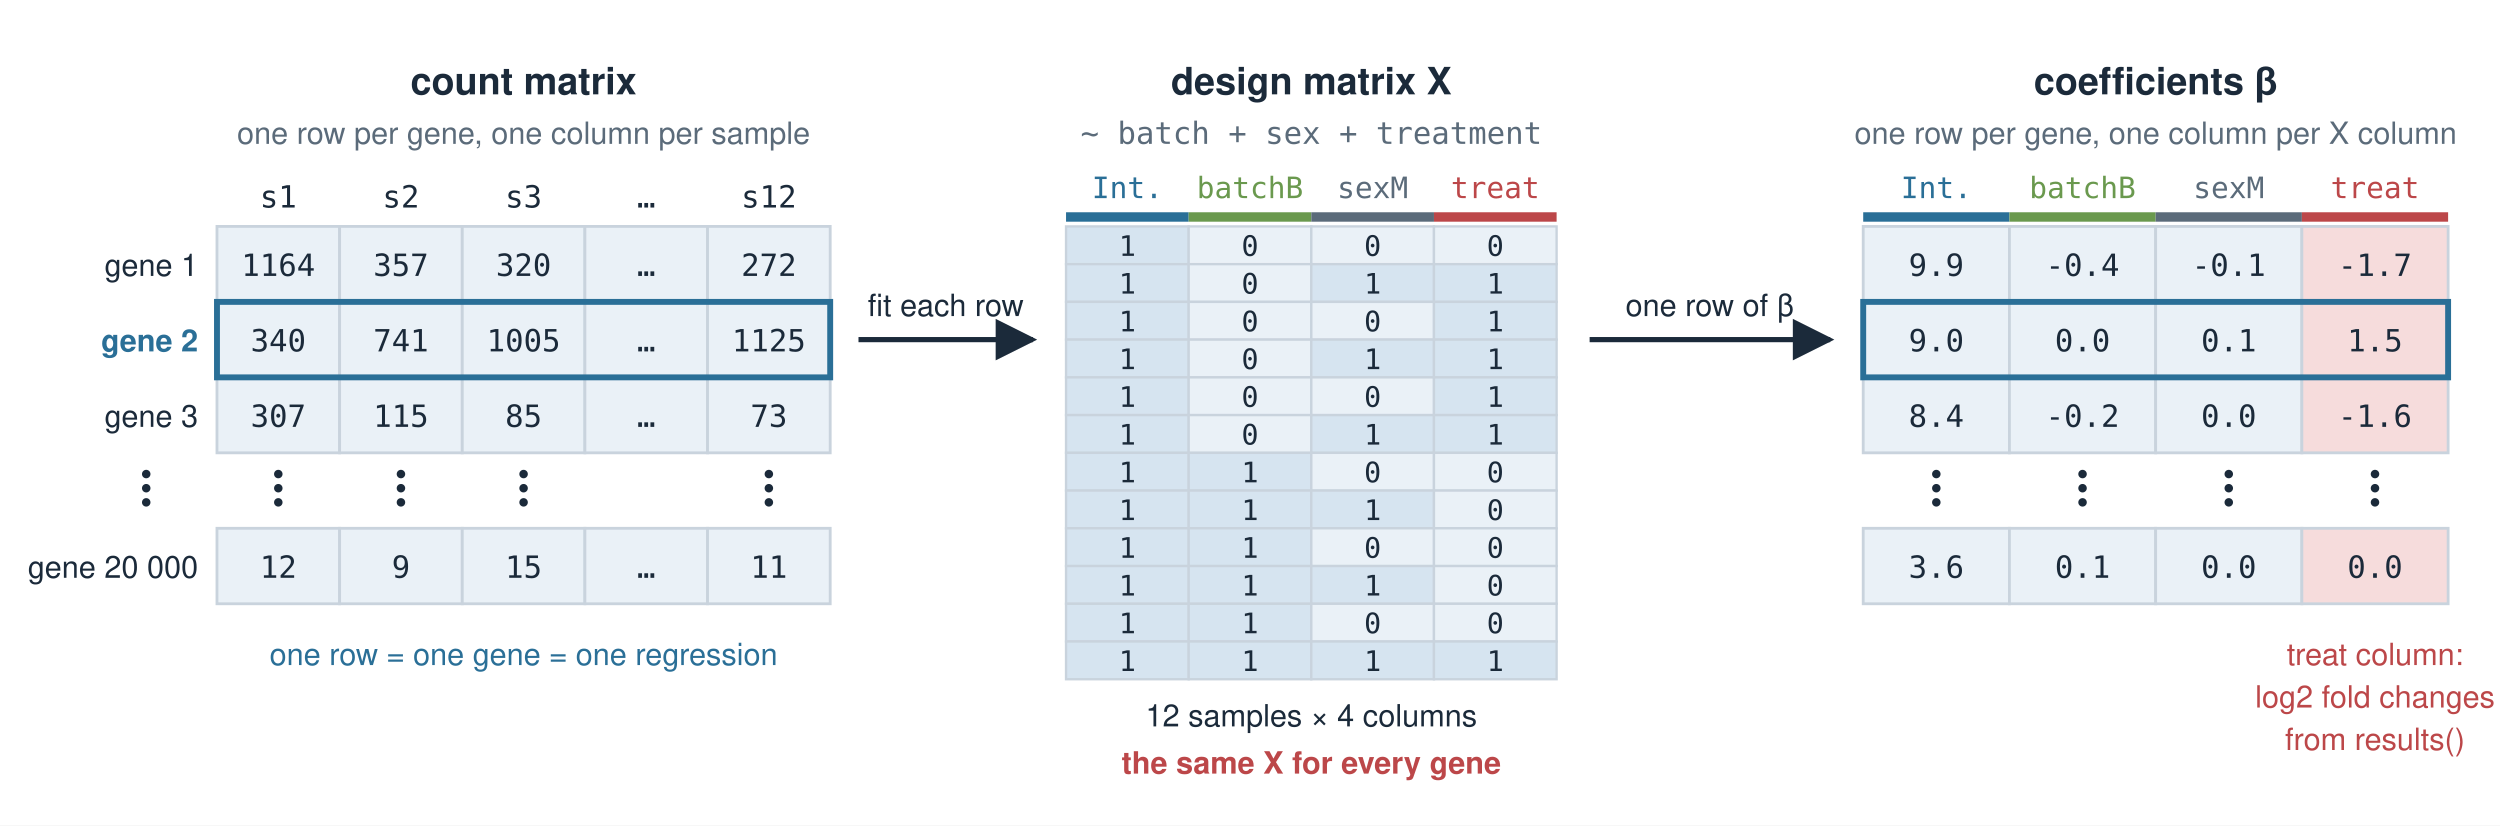
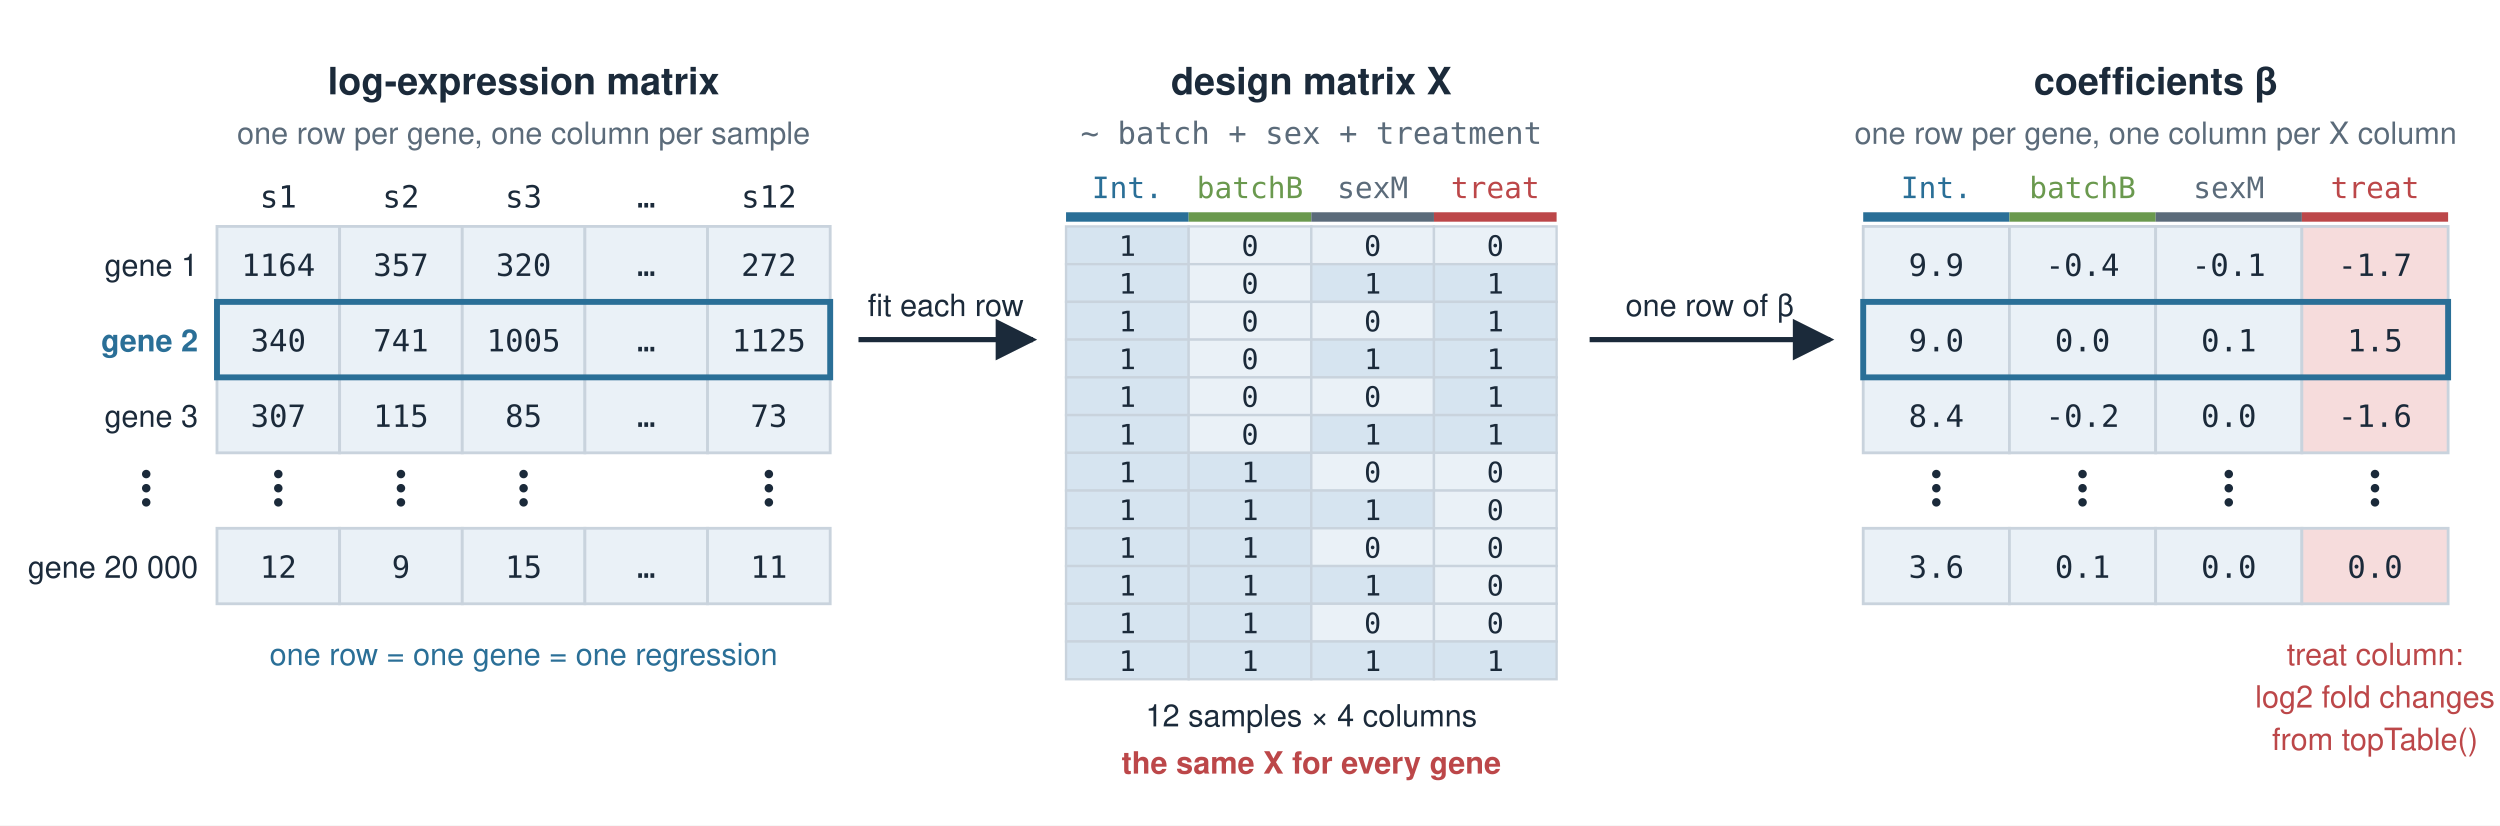
<svg xmlns="http://www.w3.org/2000/svg" viewBox="0 0 1060 350" width="1060" height="350" font-family="Helvetica, Arial, sans-serif">
  <defs>
    <marker id="arrow" viewBox="0 0 10 10" refX="9" refY="5" markerWidth="8" markerHeight="8" orient="auto">
      <path d="M0 0 L10 5 L0 10 z" fill="#1b2a3a" />
    </marker>
  </defs>
  <rect x="0" y="0" width="1060" height="350" fill="white" />
-   <text x="222.0" y="40" font-size="16" font-weight="bold" fill="#1b2a3a" text-anchor="middle">count matrix</text>
+   <text x="222.0" y="40" font-size="16" font-weight="bold" fill="#1b2a3a" text-anchor="middle">log-expression matrix</text>
  <text x="222.0" y="61" font-size="13" fill="#5b6b7a" text-anchor="middle">one row per gene, one column per sample</text>
  <text x="118.0" y="88" font-size="13" fill="#1b2a3a" text-anchor="middle" font-family="monospace">s1</text>
  <text x="170.0" y="88" font-size="13" fill="#1b2a3a" text-anchor="middle" font-family="monospace">s2</text>
  <text x="222.0" y="88" font-size="13" fill="#1b2a3a" text-anchor="middle" font-family="monospace">s3</text>
  <text x="274.0" y="88" font-size="13" fill="#1b2a3a" text-anchor="middle" font-family="monospace">…</text>
  <text x="326.0" y="88" font-size="13" fill="#1b2a3a" text-anchor="middle" font-family="monospace">s12</text>
  <text x="84" y="117" font-size="13" fill="#1b2a3a" text-anchor="end">gene 1</text>
  <rect x="92" y="96" width="52" height="32" fill="#eaf1f7" stroke="#c9d3dd" stroke-width="1.2" />
  <text x="118.0" y="117" font-size="13" fill="#1b2a3a" text-anchor="middle" font-family="monospace">1164</text>
  <rect x="144" y="96" width="52" height="32" fill="#eaf1f7" stroke="#c9d3dd" stroke-width="1.2" />
  <text x="170.0" y="117" font-size="13" fill="#1b2a3a" text-anchor="middle" font-family="monospace">357</text>
  <rect x="196" y="96" width="52" height="32" fill="#eaf1f7" stroke="#c9d3dd" stroke-width="1.2" />
  <text x="222.0" y="117" font-size="13" fill="#1b2a3a" text-anchor="middle" font-family="monospace">320</text>
  <rect x="248" y="96" width="52" height="32" fill="#eaf1f7" stroke="#c9d3dd" stroke-width="1.2" />
  <text x="274.0" y="117" font-size="13" fill="#1b2a3a" text-anchor="middle" font-family="monospace">…</text>
  <rect x="300" y="96" width="52" height="32" fill="#eaf1f7" stroke="#c9d3dd" stroke-width="1.2" />
  <text x="326.0" y="117" font-size="13" fill="#1b2a3a" text-anchor="middle" font-family="monospace">272</text>
  <text x="84" y="149" font-size="13" fill="#2a6f97" text-anchor="end" font-weight="bold">gene 2</text>
  <rect x="92" y="128" width="52" height="32" fill="#eaf1f7" stroke="#c9d3dd" stroke-width="1.2" />
  <text x="118.0" y="149" font-size="13" fill="#1b2a3a" text-anchor="middle" font-family="monospace">340</text>
  <rect x="144" y="128" width="52" height="32" fill="#eaf1f7" stroke="#c9d3dd" stroke-width="1.2" />
  <text x="170.0" y="149" font-size="13" fill="#1b2a3a" text-anchor="middle" font-family="monospace">741</text>
  <rect x="196" y="128" width="52" height="32" fill="#eaf1f7" stroke="#c9d3dd" stroke-width="1.2" />
  <text x="222.0" y="149" font-size="13" fill="#1b2a3a" text-anchor="middle" font-family="monospace">1005</text>
  <rect x="248" y="128" width="52" height="32" fill="#eaf1f7" stroke="#c9d3dd" stroke-width="1.2" />
  <text x="274.0" y="149" font-size="13" fill="#1b2a3a" text-anchor="middle" font-family="monospace">…</text>
  <rect x="300" y="128" width="52" height="32" fill="#eaf1f7" stroke="#c9d3dd" stroke-width="1.2" />
  <text x="326.0" y="149" font-size="13" fill="#1b2a3a" text-anchor="middle" font-family="monospace">1125</text>
  <text x="84" y="181" font-size="13" fill="#1b2a3a" text-anchor="end">gene 3</text>
  <rect x="92" y="160" width="52" height="32" fill="#eaf1f7" stroke="#c9d3dd" stroke-width="1.2" />
  <text x="118.0" y="181" font-size="13" fill="#1b2a3a" text-anchor="middle" font-family="monospace">307</text>
  <rect x="144" y="160" width="52" height="32" fill="#eaf1f7" stroke="#c9d3dd" stroke-width="1.2" />
  <text x="170.0" y="181" font-size="13" fill="#1b2a3a" text-anchor="middle" font-family="monospace">115</text>
  <rect x="196" y="160" width="52" height="32" fill="#eaf1f7" stroke="#c9d3dd" stroke-width="1.2" />
  <text x="222.0" y="181" font-size="13" fill="#1b2a3a" text-anchor="middle" font-family="monospace">85</text>
  <rect x="248" y="160" width="52" height="32" fill="#eaf1f7" stroke="#c9d3dd" stroke-width="1.2" />
  <text x="274.0" y="181" font-size="13" fill="#1b2a3a" text-anchor="middle" font-family="monospace">…</text>
  <rect x="300" y="160" width="52" height="32" fill="#eaf1f7" stroke="#c9d3dd" stroke-width="1.2" />
  <text x="326.0" y="181" font-size="13" fill="#1b2a3a" text-anchor="middle" font-family="monospace">73</text>
  <circle cx="62" cy="201" r="1.8" fill="#1b2a3a" />
  <circle cx="62" cy="207" r="1.8" fill="#1b2a3a" />
  <circle cx="62" cy="213" r="1.8" fill="#1b2a3a" />
  <circle cx="118.0" cy="201" r="1.8" fill="#1b2a3a" />
  <circle cx="118.0" cy="207" r="1.8" fill="#1b2a3a" />
  <circle cx="118.0" cy="213" r="1.8" fill="#1b2a3a" />
  <circle cx="170.0" cy="201" r="1.8" fill="#1b2a3a" />
  <circle cx="170.0" cy="207" r="1.8" fill="#1b2a3a" />
  <circle cx="170.0" cy="213" r="1.8" fill="#1b2a3a" />
  <circle cx="222.0" cy="201" r="1.8" fill="#1b2a3a" />
  <circle cx="222.0" cy="207" r="1.8" fill="#1b2a3a" />
  <circle cx="222.0" cy="213" r="1.8" fill="#1b2a3a" />
  <circle cx="326.0" cy="201" r="1.8" fill="#1b2a3a" />
  <circle cx="326.0" cy="207" r="1.8" fill="#1b2a3a" />
  <circle cx="326.0" cy="213" r="1.8" fill="#1b2a3a" />
  <text x="84" y="245" font-size="13" fill="#1b2a3a" text-anchor="end">gene 20 000</text>
  <rect x="92" y="224" width="52" height="32" fill="#eaf1f7" stroke="#c9d3dd" stroke-width="1.2" />
  <text x="118.0" y="245" font-size="13" fill="#1b2a3a" text-anchor="middle" font-family="monospace">12</text>
  <rect x="144" y="224" width="52" height="32" fill="#eaf1f7" stroke="#c9d3dd" stroke-width="1.2" />
  <text x="170.0" y="245" font-size="13" fill="#1b2a3a" text-anchor="middle" font-family="monospace">9</text>
  <rect x="196" y="224" width="52" height="32" fill="#eaf1f7" stroke="#c9d3dd" stroke-width="1.2" />
  <text x="222.0" y="245" font-size="13" fill="#1b2a3a" text-anchor="middle" font-family="monospace">15</text>
  <rect x="248" y="224" width="52" height="32" fill="#eaf1f7" stroke="#c9d3dd" stroke-width="1.2" />
  <text x="274.0" y="245" font-size="13" fill="#1b2a3a" text-anchor="middle" font-family="monospace">…</text>
  <rect x="300" y="224" width="52" height="32" fill="#eaf1f7" stroke="#c9d3dd" stroke-width="1.2" />
  <text x="326.0" y="245" font-size="13" fill="#1b2a3a" text-anchor="middle" font-family="monospace">11</text>
  <rect x="92" y="128" width="260" height="32" fill="none" stroke="#2a6f97" stroke-width="2.5" />
  <text x="222.0" y="282" font-size="13" fill="#2a6f97" text-anchor="middle">one row = one gene = one regression</text>
  <text x="556" y="40" font-size="16" font-weight="bold" fill="#1b2a3a" text-anchor="middle">design matrix X</text>
  <text x="556" y="61" font-size="13" fill="#5b6b7a" text-anchor="middle" font-family="monospace">~ batch + sex + treatment</text>
  <rect x="452" y="90" width="52" height="4" fill="#2a6f97" />
  <text x="478.0" y="84" font-size="12.5" fill="#2a6f97" text-anchor="middle" font-family="monospace">Int.</text>
  <rect x="504" y="90" width="52" height="4" fill="#6a994e" />
  <text x="530.0" y="84" font-size="12.5" fill="#6a994e" text-anchor="middle" font-family="monospace">batchB</text>
  <rect x="556" y="90" width="52" height="4" fill="#5b6b7a" />
  <text x="582.0" y="84" font-size="12.5" fill="#5b6b7a" text-anchor="middle" font-family="monospace">sexM</text>
  <rect x="608" y="90" width="52" height="4" fill="#bc4749" />
  <text x="634.0" y="84" font-size="12.5" fill="#bc4749" text-anchor="middle" font-family="monospace">treat</text>
  <rect x="452" y="96" width="52" height="16" fill="#d6e4f0" stroke="#c9d3dd" stroke-width="1" />
  <text x="478.0" y="108.5" font-size="12" fill="#1b2a3a" text-anchor="middle" font-family="monospace">1</text>
  <rect x="504" y="96" width="52" height="16" fill="#eaf1f7" stroke="#c9d3dd" stroke-width="1" />
  <text x="530.0" y="108.5" font-size="12" fill="#1b2a3a" text-anchor="middle" font-family="monospace">0</text>
  <rect x="556" y="96" width="52" height="16" fill="#eaf1f7" stroke="#c9d3dd" stroke-width="1" />
  <text x="582.0" y="108.5" font-size="12" fill="#1b2a3a" text-anchor="middle" font-family="monospace">0</text>
  <rect x="608" y="96" width="52" height="16" fill="#eaf1f7" stroke="#c9d3dd" stroke-width="1" />
  <text x="634.0" y="108.5" font-size="12" fill="#1b2a3a" text-anchor="middle" font-family="monospace">0</text>
  <rect x="452" y="112" width="52" height="16" fill="#d6e4f0" stroke="#c9d3dd" stroke-width="1" />
  <text x="478.0" y="124.5" font-size="12" fill="#1b2a3a" text-anchor="middle" font-family="monospace">1</text>
  <rect x="504" y="112" width="52" height="16" fill="#eaf1f7" stroke="#c9d3dd" stroke-width="1" />
  <text x="530.0" y="124.5" font-size="12" fill="#1b2a3a" text-anchor="middle" font-family="monospace">0</text>
  <rect x="556" y="112" width="52" height="16" fill="#d6e4f0" stroke="#c9d3dd" stroke-width="1" />
  <text x="582.0" y="124.5" font-size="12" fill="#1b2a3a" text-anchor="middle" font-family="monospace">1</text>
  <rect x="608" y="112" width="52" height="16" fill="#d6e4f0" stroke="#c9d3dd" stroke-width="1" />
  <text x="634.0" y="124.5" font-size="12" fill="#1b2a3a" text-anchor="middle" font-family="monospace">1</text>
  <rect x="452" y="128" width="52" height="16" fill="#d6e4f0" stroke="#c9d3dd" stroke-width="1" />
  <text x="478.0" y="140.5" font-size="12" fill="#1b2a3a" text-anchor="middle" font-family="monospace">1</text>
  <rect x="504" y="128" width="52" height="16" fill="#eaf1f7" stroke="#c9d3dd" stroke-width="1" />
  <text x="530.0" y="140.5" font-size="12" fill="#1b2a3a" text-anchor="middle" font-family="monospace">0</text>
  <rect x="556" y="128" width="52" height="16" fill="#eaf1f7" stroke="#c9d3dd" stroke-width="1" />
  <text x="582.0" y="140.5" font-size="12" fill="#1b2a3a" text-anchor="middle" font-family="monospace">0</text>
  <rect x="608" y="128" width="52" height="16" fill="#d6e4f0" stroke="#c9d3dd" stroke-width="1" />
  <text x="634.0" y="140.5" font-size="12" fill="#1b2a3a" text-anchor="middle" font-family="monospace">1</text>
  <rect x="452" y="144" width="52" height="16" fill="#d6e4f0" stroke="#c9d3dd" stroke-width="1" />
  <text x="478.0" y="156.5" font-size="12" fill="#1b2a3a" text-anchor="middle" font-family="monospace">1</text>
  <rect x="504" y="144" width="52" height="16" fill="#eaf1f7" stroke="#c9d3dd" stroke-width="1" />
  <text x="530.0" y="156.5" font-size="12" fill="#1b2a3a" text-anchor="middle" font-family="monospace">0</text>
  <rect x="556" y="144" width="52" height="16" fill="#d6e4f0" stroke="#c9d3dd" stroke-width="1" />
  <text x="582.0" y="156.5" font-size="12" fill="#1b2a3a" text-anchor="middle" font-family="monospace">1</text>
  <rect x="608" y="144" width="52" height="16" fill="#d6e4f0" stroke="#c9d3dd" stroke-width="1" />
  <text x="634.0" y="156.5" font-size="12" fill="#1b2a3a" text-anchor="middle" font-family="monospace">1</text>
  <rect x="452" y="160" width="52" height="16" fill="#d6e4f0" stroke="#c9d3dd" stroke-width="1" />
  <text x="478.0" y="172.5" font-size="12" fill="#1b2a3a" text-anchor="middle" font-family="monospace">1</text>
  <rect x="504" y="160" width="52" height="16" fill="#eaf1f7" stroke="#c9d3dd" stroke-width="1" />
  <text x="530.0" y="172.5" font-size="12" fill="#1b2a3a" text-anchor="middle" font-family="monospace">0</text>
  <rect x="556" y="160" width="52" height="16" fill="#eaf1f7" stroke="#c9d3dd" stroke-width="1" />
  <text x="582.0" y="172.5" font-size="12" fill="#1b2a3a" text-anchor="middle" font-family="monospace">0</text>
  <rect x="608" y="160" width="52" height="16" fill="#d6e4f0" stroke="#c9d3dd" stroke-width="1" />
  <text x="634.0" y="172.5" font-size="12" fill="#1b2a3a" text-anchor="middle" font-family="monospace">1</text>
  <rect x="452" y="176" width="52" height="16" fill="#d6e4f0" stroke="#c9d3dd" stroke-width="1" />
  <text x="478.0" y="188.5" font-size="12" fill="#1b2a3a" text-anchor="middle" font-family="monospace">1</text>
  <rect x="504" y="176" width="52" height="16" fill="#eaf1f7" stroke="#c9d3dd" stroke-width="1" />
  <text x="530.0" y="188.5" font-size="12" fill="#1b2a3a" text-anchor="middle" font-family="monospace">0</text>
  <rect x="556" y="176" width="52" height="16" fill="#d6e4f0" stroke="#c9d3dd" stroke-width="1" />
  <text x="582.0" y="188.5" font-size="12" fill="#1b2a3a" text-anchor="middle" font-family="monospace">1</text>
  <rect x="608" y="176" width="52" height="16" fill="#d6e4f0" stroke="#c9d3dd" stroke-width="1" />
  <text x="634.0" y="188.5" font-size="12" fill="#1b2a3a" text-anchor="middle" font-family="monospace">1</text>
  <rect x="452" y="192" width="52" height="16" fill="#d6e4f0" stroke="#c9d3dd" stroke-width="1" />
  <text x="478.0" y="204.5" font-size="12" fill="#1b2a3a" text-anchor="middle" font-family="monospace">1</text>
  <rect x="504" y="192" width="52" height="16" fill="#d6e4f0" stroke="#c9d3dd" stroke-width="1" />
  <text x="530.0" y="204.5" font-size="12" fill="#1b2a3a" text-anchor="middle" font-family="monospace">1</text>
  <rect x="556" y="192" width="52" height="16" fill="#eaf1f7" stroke="#c9d3dd" stroke-width="1" />
  <text x="582.0" y="204.5" font-size="12" fill="#1b2a3a" text-anchor="middle" font-family="monospace">0</text>
  <rect x="608" y="192" width="52" height="16" fill="#eaf1f7" stroke="#c9d3dd" stroke-width="1" />
  <text x="634.0" y="204.5" font-size="12" fill="#1b2a3a" text-anchor="middle" font-family="monospace">0</text>
  <rect x="452" y="208" width="52" height="16" fill="#d6e4f0" stroke="#c9d3dd" stroke-width="1" />
  <text x="478.0" y="220.5" font-size="12" fill="#1b2a3a" text-anchor="middle" font-family="monospace">1</text>
  <rect x="504" y="208" width="52" height="16" fill="#d6e4f0" stroke="#c9d3dd" stroke-width="1" />
  <text x="530.0" y="220.5" font-size="12" fill="#1b2a3a" text-anchor="middle" font-family="monospace">1</text>
  <rect x="556" y="208" width="52" height="16" fill="#d6e4f0" stroke="#c9d3dd" stroke-width="1" />
  <text x="582.0" y="220.5" font-size="12" fill="#1b2a3a" text-anchor="middle" font-family="monospace">1</text>
  <rect x="608" y="208" width="52" height="16" fill="#eaf1f7" stroke="#c9d3dd" stroke-width="1" />
  <text x="634.0" y="220.5" font-size="12" fill="#1b2a3a" text-anchor="middle" font-family="monospace">0</text>
  <rect x="452" y="224" width="52" height="16" fill="#d6e4f0" stroke="#c9d3dd" stroke-width="1" />
  <text x="478.0" y="236.5" font-size="12" fill="#1b2a3a" text-anchor="middle" font-family="monospace">1</text>
  <rect x="504" y="224" width="52" height="16" fill="#d6e4f0" stroke="#c9d3dd" stroke-width="1" />
  <text x="530.0" y="236.5" font-size="12" fill="#1b2a3a" text-anchor="middle" font-family="monospace">1</text>
  <rect x="556" y="224" width="52" height="16" fill="#eaf1f7" stroke="#c9d3dd" stroke-width="1" />
  <text x="582.0" y="236.5" font-size="12" fill="#1b2a3a" text-anchor="middle" font-family="monospace">0</text>
  <rect x="608" y="224" width="52" height="16" fill="#eaf1f7" stroke="#c9d3dd" stroke-width="1" />
  <text x="634.0" y="236.5" font-size="12" fill="#1b2a3a" text-anchor="middle" font-family="monospace">0</text>
  <rect x="452" y="240" width="52" height="16" fill="#d6e4f0" stroke="#c9d3dd" stroke-width="1" />
  <text x="478.0" y="252.5" font-size="12" fill="#1b2a3a" text-anchor="middle" font-family="monospace">1</text>
  <rect x="504" y="240" width="52" height="16" fill="#d6e4f0" stroke="#c9d3dd" stroke-width="1" />
  <text x="530.0" y="252.5" font-size="12" fill="#1b2a3a" text-anchor="middle" font-family="monospace">1</text>
  <rect x="556" y="240" width="52" height="16" fill="#d6e4f0" stroke="#c9d3dd" stroke-width="1" />
  <text x="582.0" y="252.5" font-size="12" fill="#1b2a3a" text-anchor="middle" font-family="monospace">1</text>
  <rect x="608" y="240" width="52" height="16" fill="#eaf1f7" stroke="#c9d3dd" stroke-width="1" />
  <text x="634.0" y="252.5" font-size="12" fill="#1b2a3a" text-anchor="middle" font-family="monospace">0</text>
  <rect x="452" y="256" width="52" height="16" fill="#d6e4f0" stroke="#c9d3dd" stroke-width="1" />
  <text x="478.0" y="268.5" font-size="12" fill="#1b2a3a" text-anchor="middle" font-family="monospace">1</text>
  <rect x="504" y="256" width="52" height="16" fill="#d6e4f0" stroke="#c9d3dd" stroke-width="1" />
  <text x="530.0" y="268.5" font-size="12" fill="#1b2a3a" text-anchor="middle" font-family="monospace">1</text>
  <rect x="556" y="256" width="52" height="16" fill="#eaf1f7" stroke="#c9d3dd" stroke-width="1" />
  <text x="582.0" y="268.5" font-size="12" fill="#1b2a3a" text-anchor="middle" font-family="monospace">0</text>
  <rect x="608" y="256" width="52" height="16" fill="#eaf1f7" stroke="#c9d3dd" stroke-width="1" />
  <text x="634.0" y="268.5" font-size="12" fill="#1b2a3a" text-anchor="middle" font-family="monospace">0</text>
  <rect x="452" y="272" width="52" height="16" fill="#d6e4f0" stroke="#c9d3dd" stroke-width="1" />
  <text x="478.0" y="284.5" font-size="12" fill="#1b2a3a" text-anchor="middle" font-family="monospace">1</text>
  <rect x="504" y="272" width="52" height="16" fill="#d6e4f0" stroke="#c9d3dd" stroke-width="1" />
  <text x="530.0" y="284.5" font-size="12" fill="#1b2a3a" text-anchor="middle" font-family="monospace">1</text>
  <rect x="556" y="272" width="52" height="16" fill="#d6e4f0" stroke="#c9d3dd" stroke-width="1" />
  <text x="582.0" y="284.5" font-size="12" fill="#1b2a3a" text-anchor="middle" font-family="monospace">1</text>
  <rect x="608" y="272" width="52" height="16" fill="#d6e4f0" stroke="#c9d3dd" stroke-width="1" />
  <text x="634.0" y="284.5" font-size="12" fill="#1b2a3a" text-anchor="middle" font-family="monospace">1</text>
  <text x="556" y="308" font-size="13" fill="#1b2a3a" text-anchor="middle">12 samples × 4 columns</text>
  <text x="556" y="328" font-size="13" font-weight="bold" fill="#bc4749" text-anchor="middle">the same X for every gene</text>
  <line x1="364" y1="144.0" x2="438" y2="144.0" stroke="#1b2a3a" stroke-width="2.2" marker-end="url(#arrow)" />
  <text x="401.0" y="134.0" font-size="13" fill="#1b2a3a" text-anchor="middle">fit each row</text>
  <text x="914" y="40" font-size="16" font-weight="bold" fill="#1b2a3a" text-anchor="middle">coefficients β</text>
  <text x="914" y="61" font-size="13" fill="#5b6b7a" text-anchor="middle">one row per gene, one column per X column</text>
  <rect x="790" y="90" width="62" height="4" fill="#2a6f97" />
  <text x="821.0" y="84" font-size="12.5" fill="#2a6f97" text-anchor="middle" font-family="monospace">Int.</text>
  <rect x="852" y="90" width="62" height="4" fill="#6a994e" />
  <text x="883.0" y="84" font-size="12.5" fill="#6a994e" text-anchor="middle" font-family="monospace">batchB</text>
  <rect x="914" y="90" width="62" height="4" fill="#5b6b7a" />
  <text x="945.0" y="84" font-size="12.5" fill="#5b6b7a" text-anchor="middle" font-family="monospace">sexM</text>
  <rect x="976" y="90" width="62" height="4" fill="#bc4749" />
  <text x="1007.0" y="84" font-size="12.5" fill="#bc4749" text-anchor="middle" font-family="monospace">treat</text>
  <rect x="790" y="96" width="62" height="32" fill="#eaf1f7" stroke="#c9d3dd" stroke-width="1.2" />
  <text x="821.0" y="117" font-size="13" fill="#1b2a3a" text-anchor="middle" font-family="monospace">9.9</text>
  <rect x="852" y="96" width="62" height="32" fill="#eaf1f7" stroke="#c9d3dd" stroke-width="1.2" />
  <text x="883.0" y="117" font-size="13" fill="#1b2a3a" text-anchor="middle" font-family="monospace">-0.4</text>
  <rect x="914" y="96" width="62" height="32" fill="#eaf1f7" stroke="#c9d3dd" stroke-width="1.2" />
  <text x="945.0" y="117" font-size="13" fill="#1b2a3a" text-anchor="middle" font-family="monospace">-0.1</text>
  <rect x="976" y="96" width="62" height="32" fill="#f6dcdc" stroke="#c9d3dd" stroke-width="1.2" />
  <text x="1007.0" y="117" font-size="13" fill="#1b2a3a" text-anchor="middle" font-family="monospace">-1.7</text>
  <rect x="790" y="128" width="62" height="32" fill="#eaf1f7" stroke="#c9d3dd" stroke-width="1.2" />
  <text x="821.0" y="149" font-size="13" fill="#1b2a3a" text-anchor="middle" font-family="monospace">9.0</text>
  <rect x="852" y="128" width="62" height="32" fill="#eaf1f7" stroke="#c9d3dd" stroke-width="1.2" />
  <text x="883.0" y="149" font-size="13" fill="#1b2a3a" text-anchor="middle" font-family="monospace">0.0</text>
  <rect x="914" y="128" width="62" height="32" fill="#eaf1f7" stroke="#c9d3dd" stroke-width="1.2" />
  <text x="945.0" y="149" font-size="13" fill="#1b2a3a" text-anchor="middle" font-family="monospace">0.1</text>
  <rect x="976" y="128" width="62" height="32" fill="#f6dcdc" stroke="#c9d3dd" stroke-width="1.2" />
  <text x="1007.0" y="149" font-size="13" fill="#1b2a3a" text-anchor="middle" font-family="monospace">1.5</text>
  <rect x="790" y="160" width="62" height="32" fill="#eaf1f7" stroke="#c9d3dd" stroke-width="1.2" />
  <text x="821.0" y="181" font-size="13" fill="#1b2a3a" text-anchor="middle" font-family="monospace">8.4</text>
  <rect x="852" y="160" width="62" height="32" fill="#eaf1f7" stroke="#c9d3dd" stroke-width="1.2" />
  <text x="883.0" y="181" font-size="13" fill="#1b2a3a" text-anchor="middle" font-family="monospace">-0.2</text>
  <rect x="914" y="160" width="62" height="32" fill="#eaf1f7" stroke="#c9d3dd" stroke-width="1.2" />
  <text x="945.0" y="181" font-size="13" fill="#1b2a3a" text-anchor="middle" font-family="monospace">0.0</text>
  <rect x="976" y="160" width="62" height="32" fill="#f6dcdc" stroke="#c9d3dd" stroke-width="1.2" />
  <text x="1007.0" y="181" font-size="13" fill="#1b2a3a" text-anchor="middle" font-family="monospace">-1.6</text>
  <circle cx="821.0" cy="201" r="1.8" fill="#1b2a3a" />
  <circle cx="821.0" cy="207" r="1.8" fill="#1b2a3a" />
  <circle cx="821.0" cy="213" r="1.8" fill="#1b2a3a" />
  <circle cx="883.0" cy="201" r="1.8" fill="#1b2a3a" />
  <circle cx="883.0" cy="207" r="1.8" fill="#1b2a3a" />
  <circle cx="883.0" cy="213" r="1.8" fill="#1b2a3a" />
  <circle cx="945.0" cy="201" r="1.8" fill="#1b2a3a" />
  <circle cx="945.0" cy="207" r="1.8" fill="#1b2a3a" />
  <circle cx="945.0" cy="213" r="1.8" fill="#1b2a3a" />
  <circle cx="1007.0" cy="201" r="1.8" fill="#1b2a3a" />
  <circle cx="1007.0" cy="207" r="1.8" fill="#1b2a3a" />
  <circle cx="1007.0" cy="213" r="1.8" fill="#1b2a3a" />
  <rect x="790" y="224" width="62" height="32" fill="#eaf1f7" stroke="#c9d3dd" stroke-width="1.2" />
  <text x="821.0" y="245" font-size="13" fill="#1b2a3a" text-anchor="middle" font-family="monospace">3.6</text>
  <rect x="852" y="224" width="62" height="32" fill="#eaf1f7" stroke="#c9d3dd" stroke-width="1.2" />
  <text x="883.0" y="245" font-size="13" fill="#1b2a3a" text-anchor="middle" font-family="monospace">0.1</text>
  <rect x="914" y="224" width="62" height="32" fill="#eaf1f7" stroke="#c9d3dd" stroke-width="1.2" />
  <text x="945.0" y="245" font-size="13" fill="#1b2a3a" text-anchor="middle" font-family="monospace">0.0</text>
  <rect x="976" y="224" width="62" height="32" fill="#f6dcdc" stroke="#c9d3dd" stroke-width="1.2" />
  <text x="1007.0" y="245" font-size="13" fill="#1b2a3a" text-anchor="middle" font-family="monospace">0.0</text>
  <rect x="790" y="128" width="248" height="32" fill="none" stroke="#2a6f97" stroke-width="2.5" />
  <text x="1007.0" y="282" font-size="13" fill="#bc4749" text-anchor="middle">treat column:</text>
  <text x="1007.0" y="300" font-size="13" fill="#bc4749" text-anchor="middle">log2 fold changes</text>
-   <text x="1007.0" y="318" font-size="13" fill="#bc4749" text-anchor="middle">from results()</text>
+   <text x="1007.0" y="318" font-size="13" fill="#bc4749" text-anchor="middle">from topTable()</text>
  <line x1="674" y1="144.0" x2="776" y2="144.0" stroke="#1b2a3a" stroke-width="2.2" marker-end="url(#arrow)" />
  <text x="725.0" y="134.0" font-size="13" fill="#1b2a3a" text-anchor="middle">one row of β</text>
</svg>
